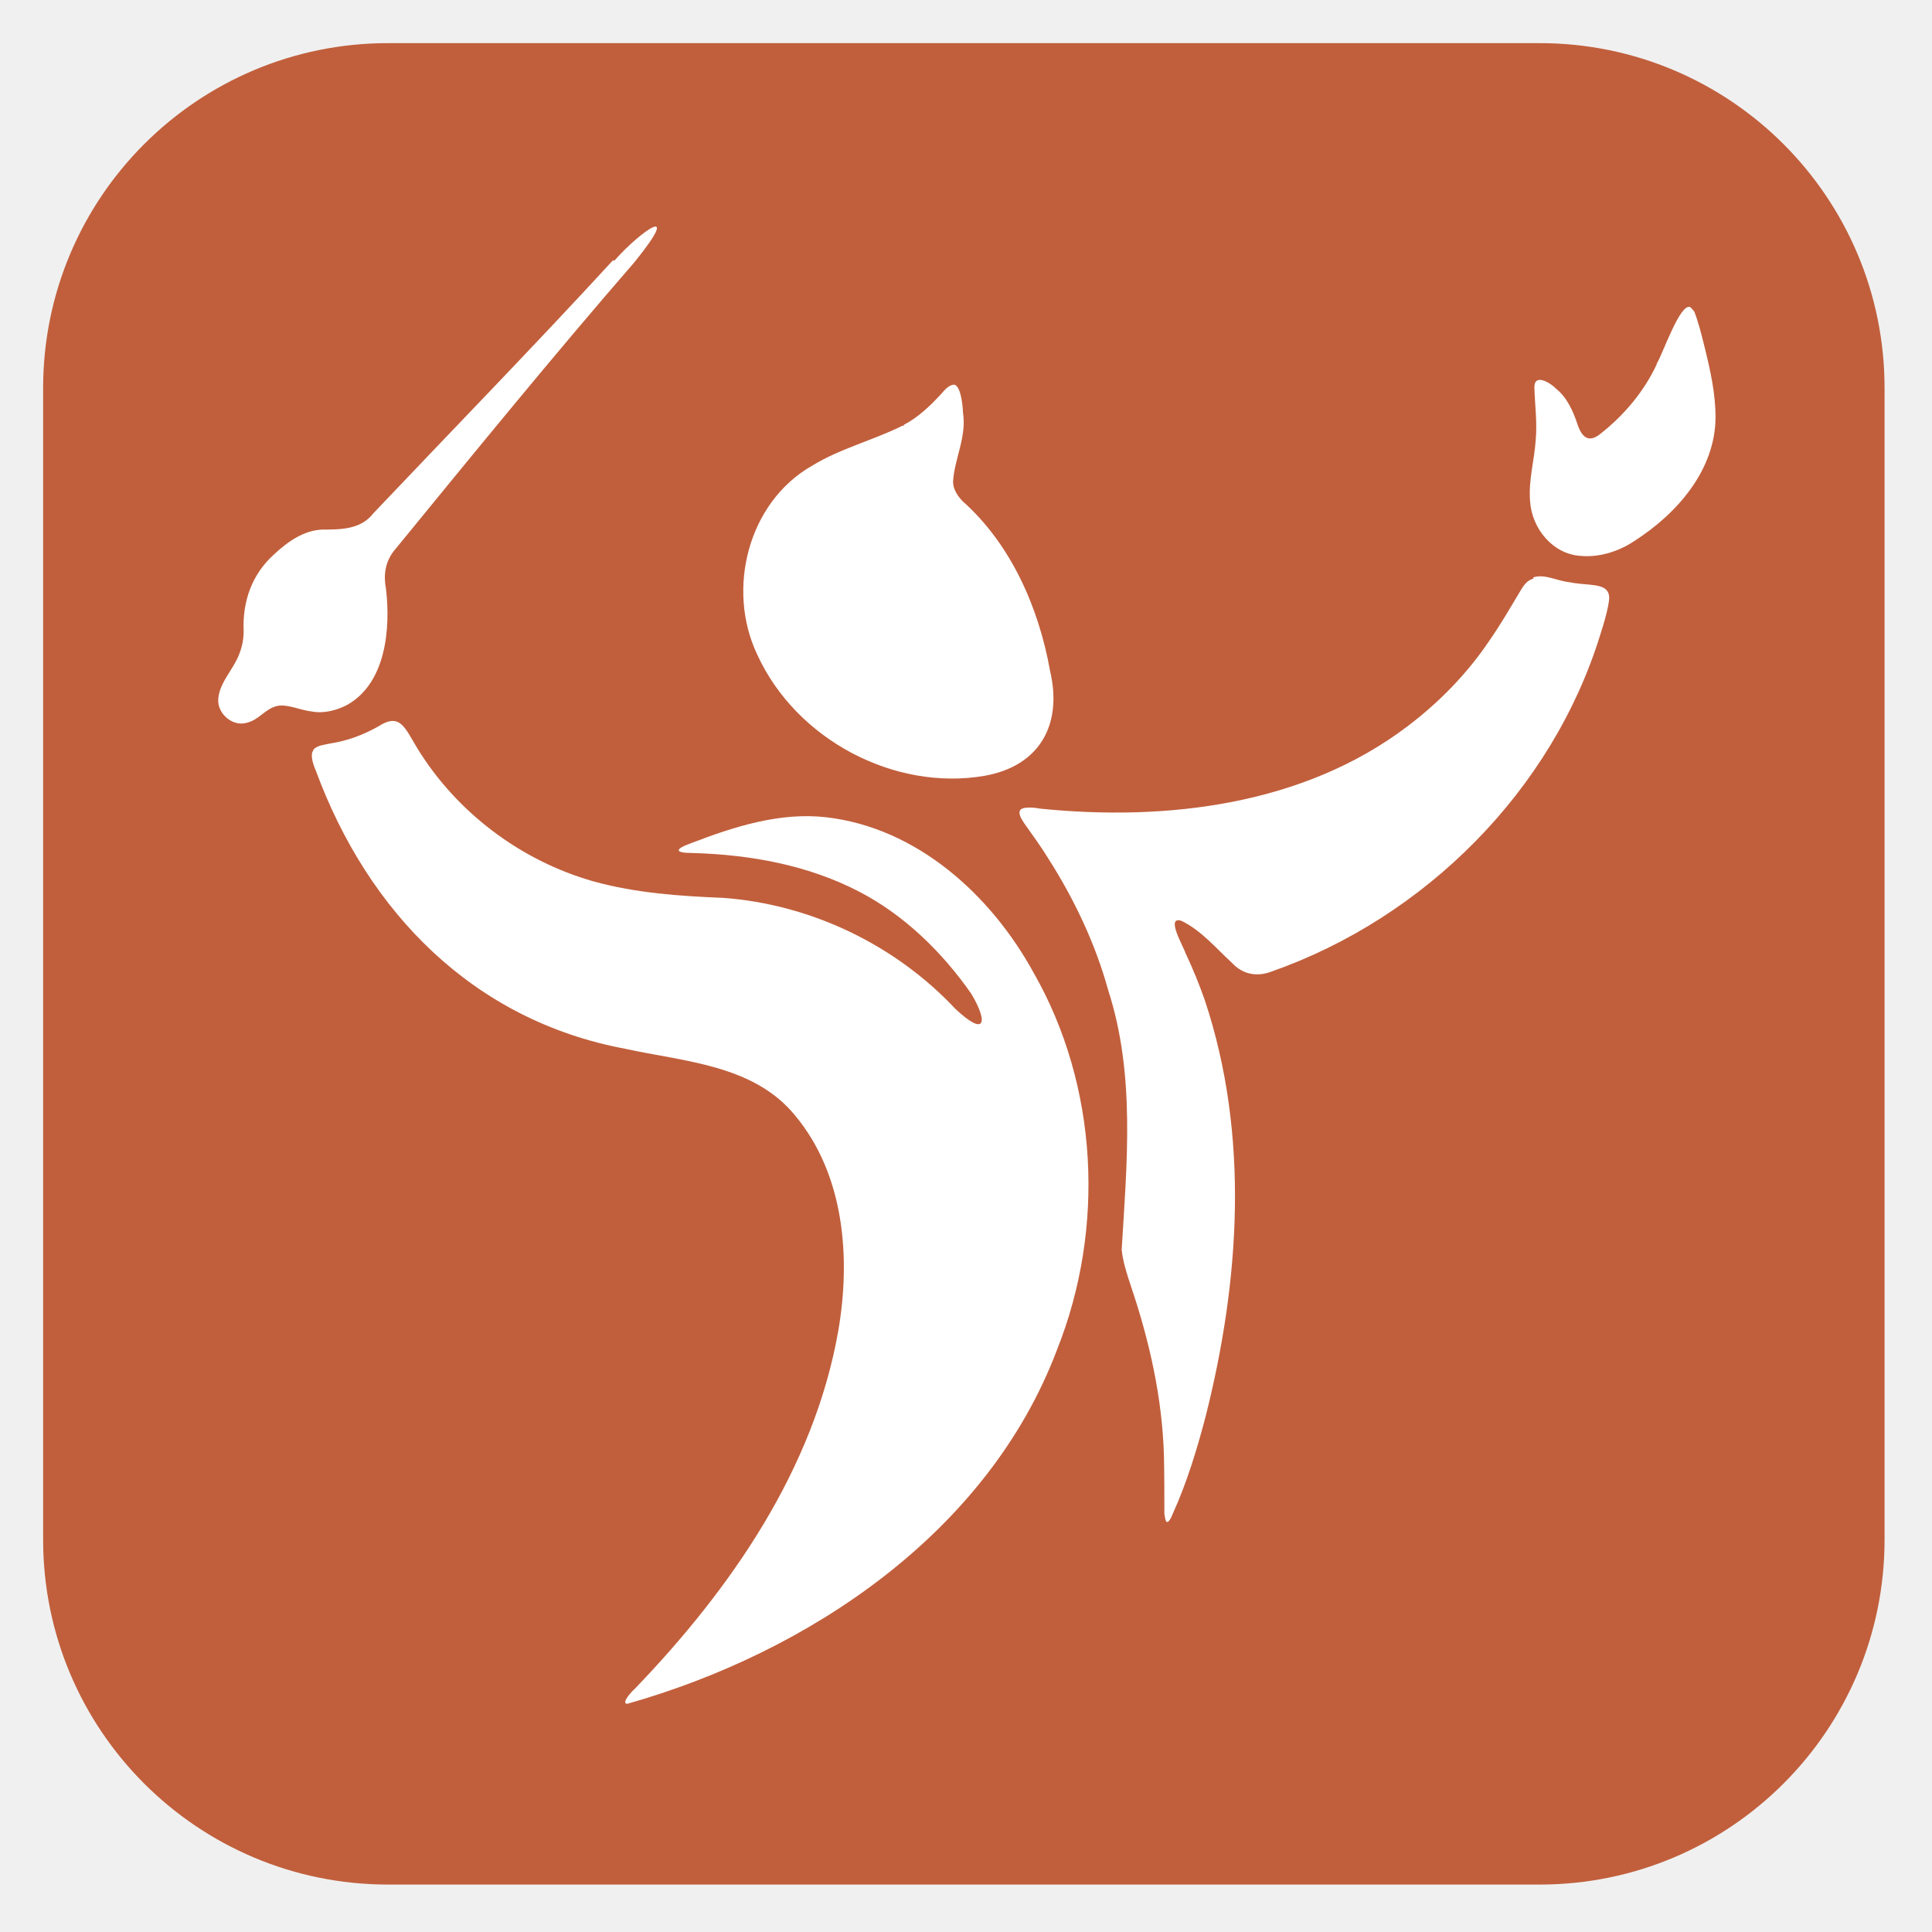
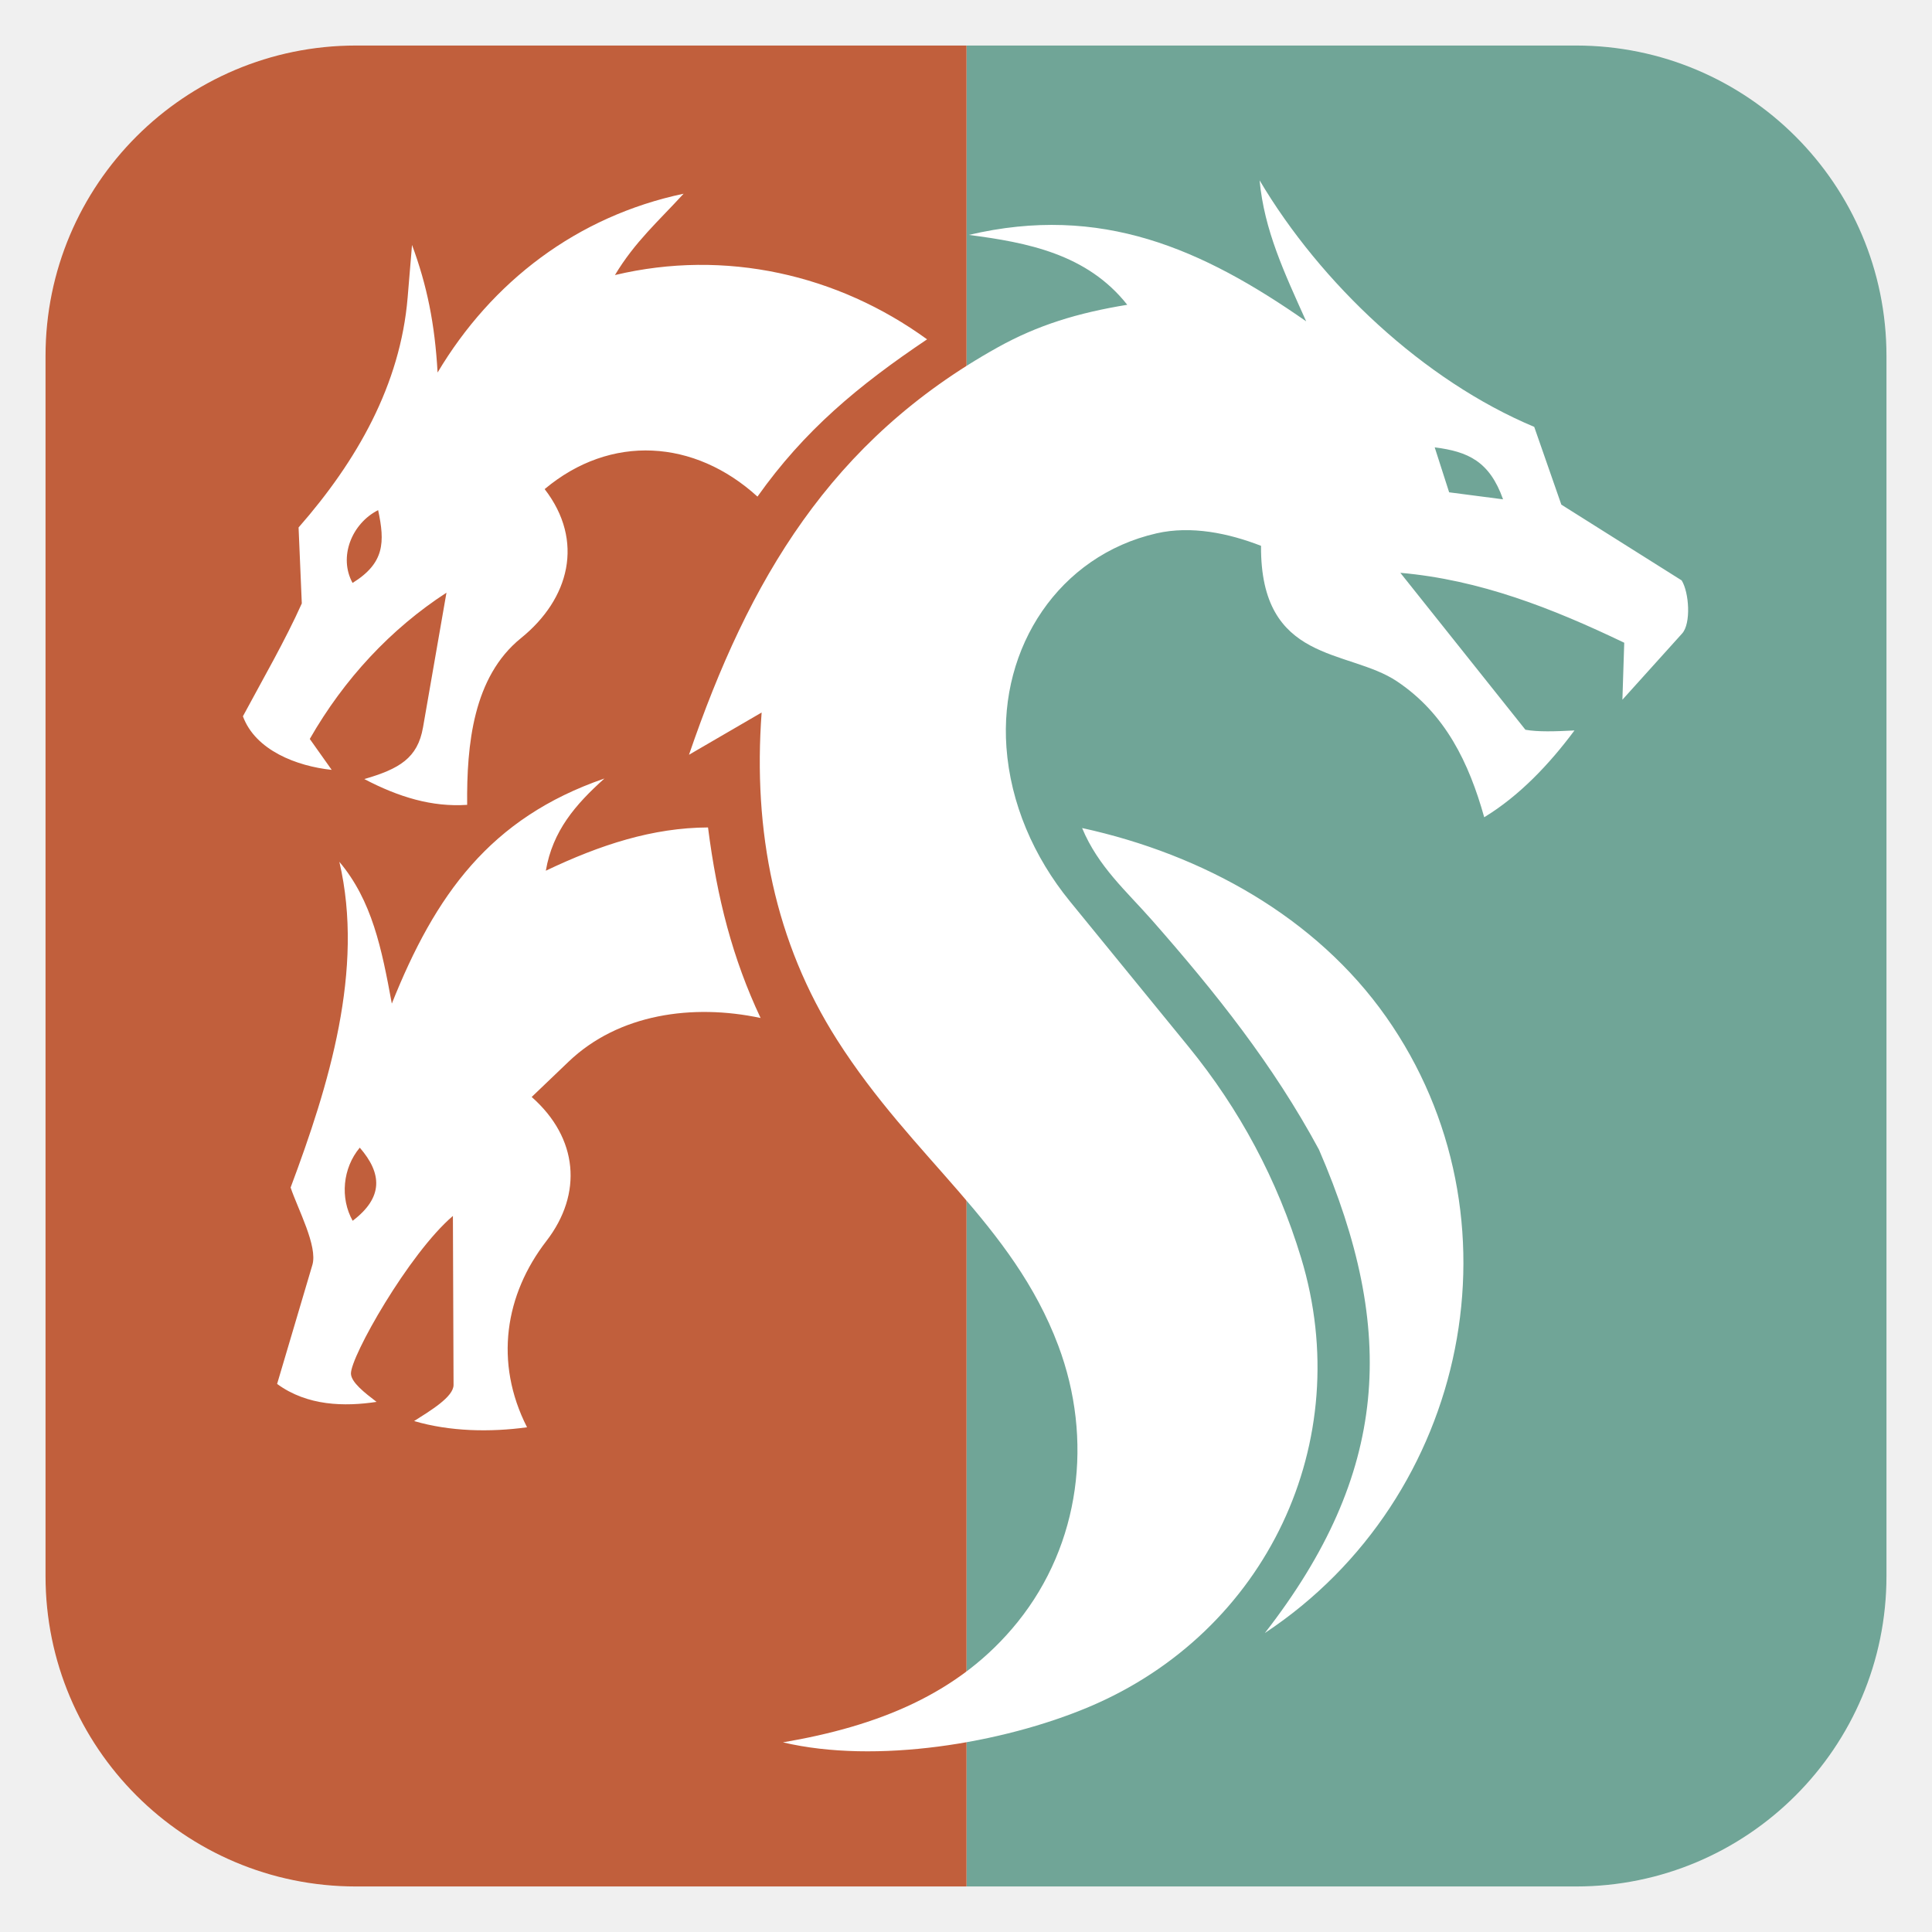
- <svg xmlns="http://www.w3.org/2000/svg" version="1.2" viewBox="0 0 448 448" width="448" height="448">
-   <style>.a{fill:#c15f3c}.b{fill:#fff}</style>
-   <path fill-rule="evenodd" class="a" d="m90 10h267c44.2 0 80 35.8 80 80v267c0 44.2-35.8 80-80 80h-267c-44.2 0-80-35.8-80-80v-267c0-44.2 35.8-80 80-80z" />
-   <path class="b" d="m142.5 60.4c6.2-7 15.9-13.6 4.7 0.3-19 21.9-37.5 44.6-55.9 67.1-2 2.6-2.4 5.6-1.8 8.7 1.1 9.3 0 21.8-8.9 26.9-2.4 1.3-5.5 2.1-8.2 1.6-2.8-0.3-5.7-1.8-8.1-1.3-2.8 0.6-4.3 3.3-7.1 3.9-3 0.9-6.4-1.7-6.6-4.9-0.1-4.1 3.5-7.3 4.9-11.1 0.7-1.8 1-3.5 1-5.3-0.3-6.8 1.9-13.1 7-17.7 3.2-3 6.9-5.6 11.2-5.8 4.3 0 9 0 11.9-3.8 18.5-19.5 37.3-38.8 55.5-58.6h0.1zm241.8 23.7c1.3-2.2 5.3-13.8 7.6-12.9 0.4 0.3 0.7 0.7 1 1.1 1 2.6 1.7 5.5 2.4 8.3 1.3 5.3 2.5 10.6 2.5 16.1 0 12.3-9 22.5-18.9 28.8-3.6 2.4-8.1 3.8-12.4 3.4-6.4-0.4-11.3-6.3-11.7-12.7-0.4-4.8 1-9.5 1.3-14.1 0.4-4.1-0.2-8.3-0.3-12.3 0-3.4 3.9-0.9 5.1 0.4 2.5 2 3.9 5.2 4.9 8.2 1 3 2.6 4.4 5.3 2.2 5.5-4.3 10.2-9.9 13.1-16.2v-0.3zm-174.7 14.4c3.3-1.7 6.1-4.4 8.6-7.1 0.8-0.9 1.8-2.2 3.1-2.2 1.3 0.3 1.9 3.8 2 6.5 0.9 5.6-2 10.7-2.3 16 0 1.7 1 3.3 2.3 4.6 11.2 10 17.6 24.7 20.2 39.3 2.9 12.3-2.3 22-15.2 24.3-20.9 3.6-43.7-8.4-52.7-28.1-7.2-15.1-2.2-35.3 12.7-43.8 6.5-4 14.2-5.9 21-9.3h0.3zm145.9 35.4c2.7-0.9 5.5 0.8 8.4 1.1 3.2 0.7 7 0.3 8.5 1.7 1 1 0.8 2.2 0.5 3.8-0.4 2.1-1.1 4.4-1.8 6.6-11.1 36.1-40.6 65.7-76.3 78.2-3.4 1.3-6.7 0.6-9.1-2-3.8-3.5-7.2-7.6-11.8-9.8-3.7-1.1 0.6 6.1 1 7.5 1.7 3.6 3.2 7.3 4.5 11 10.4 31.3 8.1 65.2 0.1 96.7-2 7.6-4.3 15.1-7.5 22.2-0.5 1.3-1.1 2.2-1.4 2-0.3 0-0.4-0.7-0.6-1.8 0-4.5 0-9.2-0.1-13.6-0.4-13.5-3.4-26.7-7.7-39.4-0.9-2.7-1.8-5.5-2.1-8.3 1.2-20 3.2-40.6-3.1-60.1-3-10.9-7.9-21.2-13.9-30.6-1.7-2.8-3.7-5.5-5.6-8.2-0.9-1.3-1.3-2.3-1-2.9 0.3-1 3.2-0.8 4.6-0.5 29.4 3 61.2-0.8 85.3-19.1 7.4-5.6 13.9-12.3 19-19.9 2.5-3.6 4.6-7.2 6.8-10.9 1-1.7 1.8-3 3.3-3.4h0.1zm-282.8 39.9c0.9-1 2.6-1.1 3.9-1.4 3.9-0.6 7.7-2 11.2-4 5-3.2 6.1 0.4 8.9 5 9.1 14.9 24 26.2 41 31 9.8 2.7 20 3.4 30 3.8 20.4 1.5 39.9 10.9 53.8 25.7 7.2 6.8 7.6 3 3.7-3.5-6.7-9.6-15.5-18.2-25.9-23.6-11.9-6.2-25.2-8.6-38.6-9-4.4 0-4.3-0.9-0.4-2.3 9.9-3.8 20.5-7.2 31.2-6 21.1 2.4 38.3 18 48.2 36.1 15 26.3 16.6 59.3 5.4 87.4-16 42.4-57.6 70.2-99.7 82.1-1.4-0.2 1.1-2.9 1.9-3.6 22.2-23.1 41.5-50.9 47.1-83 2.9-16.9 1.4-36.1-10-49.8-9.6-11.8-25.7-12.5-39.4-15.5-35.3-6.6-59.7-31.7-71.8-64.6-0.6-1.3-1.3-3.6-0.6-4.5z" />
+ <svg xmlns="http://www.w3.org/2000/svg" width="1867" height="1867" viewBox="0 0 1867 1867">
+   <path fill="#70a597" fill-rule="evenodd" d="M934 44h589c165.68 0 300 134.32 300 300v1179c0 165.68-134.32 300-300 300H934z" />
+   <path fill="#c15f3c" fill-rule="evenodd" d="M344 44h590v1779H344c-165.68 0-300-134.32-300-300V344C44 178.32 178.32 44 344 44" />
+   <path fill="#fff" fill-rule="evenodd" d="m1033.9 870.99 114.48 140.28c49.64 60.83 86.03 128.79 108.97 204.32 53.88 177.45-33.33 361.63-205.22 433.98-83.7 35.24-205.81 55.39-295.53 34.16 90.82-15.46 170.6-46.38 226.89-116.38 60.6-75.35 73.18-176.6 39.18-267.05-44.2-117.57-140.36-180.18-213.62-295.2-60.35-94.73-81.51-201.78-73.04-316.56l-70.2 40.83c57.8-168.76 136.67-303.72 298.5-393.78 38.43-21.38 77.12-33.24 125.02-41.06-38.86-49.2-96.85-60.22-153.07-67.51 127.79-30.14 225.65 13.48 325.97 83.5-21.26-47.37-40.48-87.94-45.02-136.25 59.05 99.6 158.61 193.5 265.4 238.24l26.2 75.15 116.28 73.22c7.25 11.75 9.15 41.64.47 51.26l-57.74 64.05 1.77-55.08c-69.66-33.38-139.54-60.85-216.36-67.57L1474.1 705.2c12.32 2.2 28.72 1.62 47.4.68-24.22 32.6-53.35 63.31-87.22 83.87-14.74-52.62-37.57-100.2-84.5-131.46-47.26-31.49-131.94-16.9-131.18-130.83-31.43-12.23-67.5-19.7-100.9-12.08-94.31 21.54-152.16 109.98-145.12 206.86 3.9 53.85 26.2 105.7 61.33 148.76m418.58-388.47c-13.07-36.83-33.88-46.14-66.06-50.23l13.96 43.45zM408.77 702.99l22.67-130.24c-53.68 34.87-98.8 83.2-132.08 141.34l21.18 29.88c-33.75-3.58-73.68-18.85-85.8-51.78 19.04-35.47 41.13-73.74 56.91-109.06l-3.12-73.4c56.33-64.27 98.38-137.86 105.4-222.29l4.23-50.75c14.48 39.1 22.06 76.24 24.7 123.3C475.1 272.33 557.33 209.03 660.6 187.2c-24.13 26.41-46.87 46.2-66.35 78.6 106.73-25.42 215.34-.5 301.64 62.13-66.85 44.9-118.62 88.1-163.9 151.97-60.77-55.35-141.76-60.82-205.66-7.25 38.74 50.17 23.93 106.18-22.89 144.02-46.23 37.38-52.53 102.87-52 161.1-33.87 2.27-65.9-7.38-99.38-24.92 33.75-9.8 51.55-20.22 56.7-49.86m-68.05-139.67c31-19.2 31.33-39.37 24.7-70.35-25.7 13.04-38.41 45.5-24.7 70.35m96.96 611.7c-42.69 36.48-99.13 136.34-98.53 152.5.31 8.33 13.23 18.4 24.75 27.2-30.8 4.66-66.92 4.07-96.1-17.35l34.07-114.98c5.37-18.12-14.1-54.13-21.02-74.83 36.87-98.48 71.5-210.5 47.1-314.76 31.55 37.53 40.88 83.53 50.7 137.04C420.5 864.98 473.3 790.5 584.09 752.32c-28.12 25.26-50 50.56-56.63 89.1 52.8-25.2 103.42-41.57 156.74-41.81 8.76 68.61 23.78 126.73 50.8 184.13-65.56-13.94-137.2-4.05-185.58 42.25l-35.62 34.08c44.98 39.68 49.49 93.52 14.18 139.23-39.84 51.58-50.66 117.08-18.67 179.97-35.62 4.87-74.5 4.15-109.14-6.03 15.85-10.05 38.16-23.42 38.12-34.9zm-96.87 4.69c29.79-22.62 28.5-45.7 6.87-70.67-16.6 19.84-19.13 48.85-6.87 70.67m881.52 398.37c119.73-154 128.36-291.3 52.28-467.11-44.2-82.03-99.81-151.7-161.2-221.57-24.7-28.1-52.17-51.83-67.7-89.22 117.09 25.57 226.06 86.29 293.72 182.41 135.74 192.85 80.72 464.54-117.1 595.49" />
</svg>
